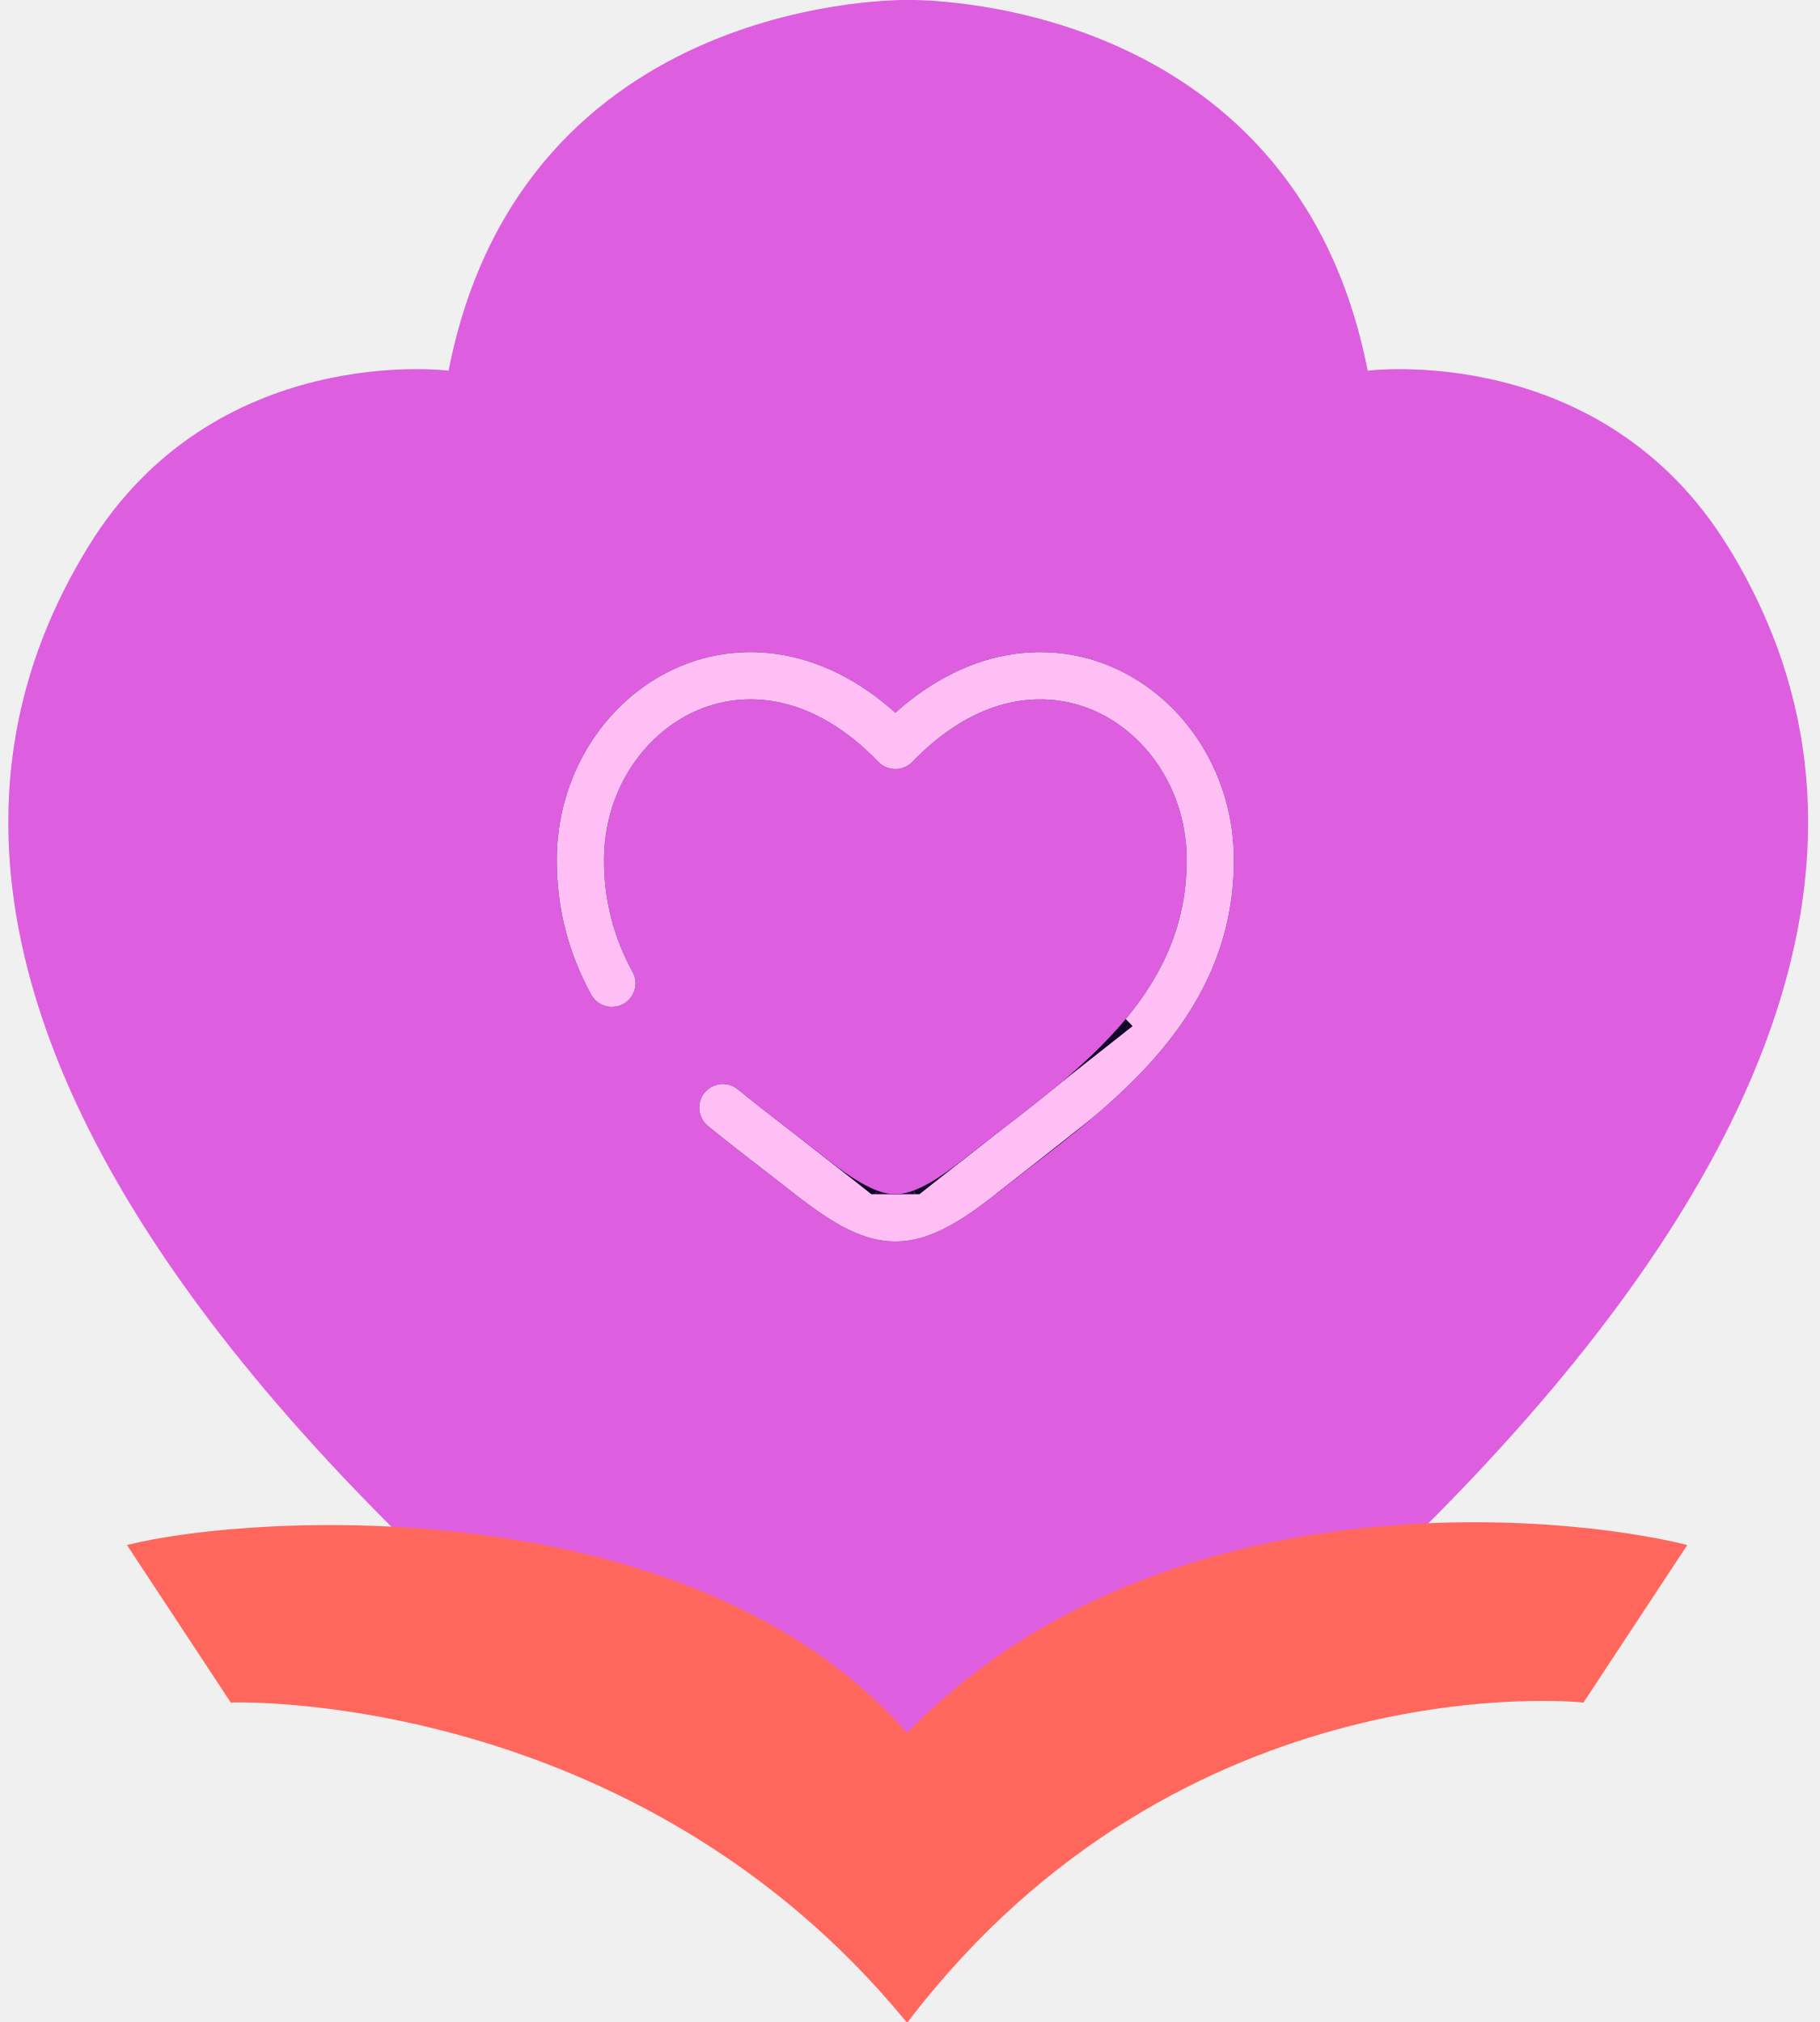
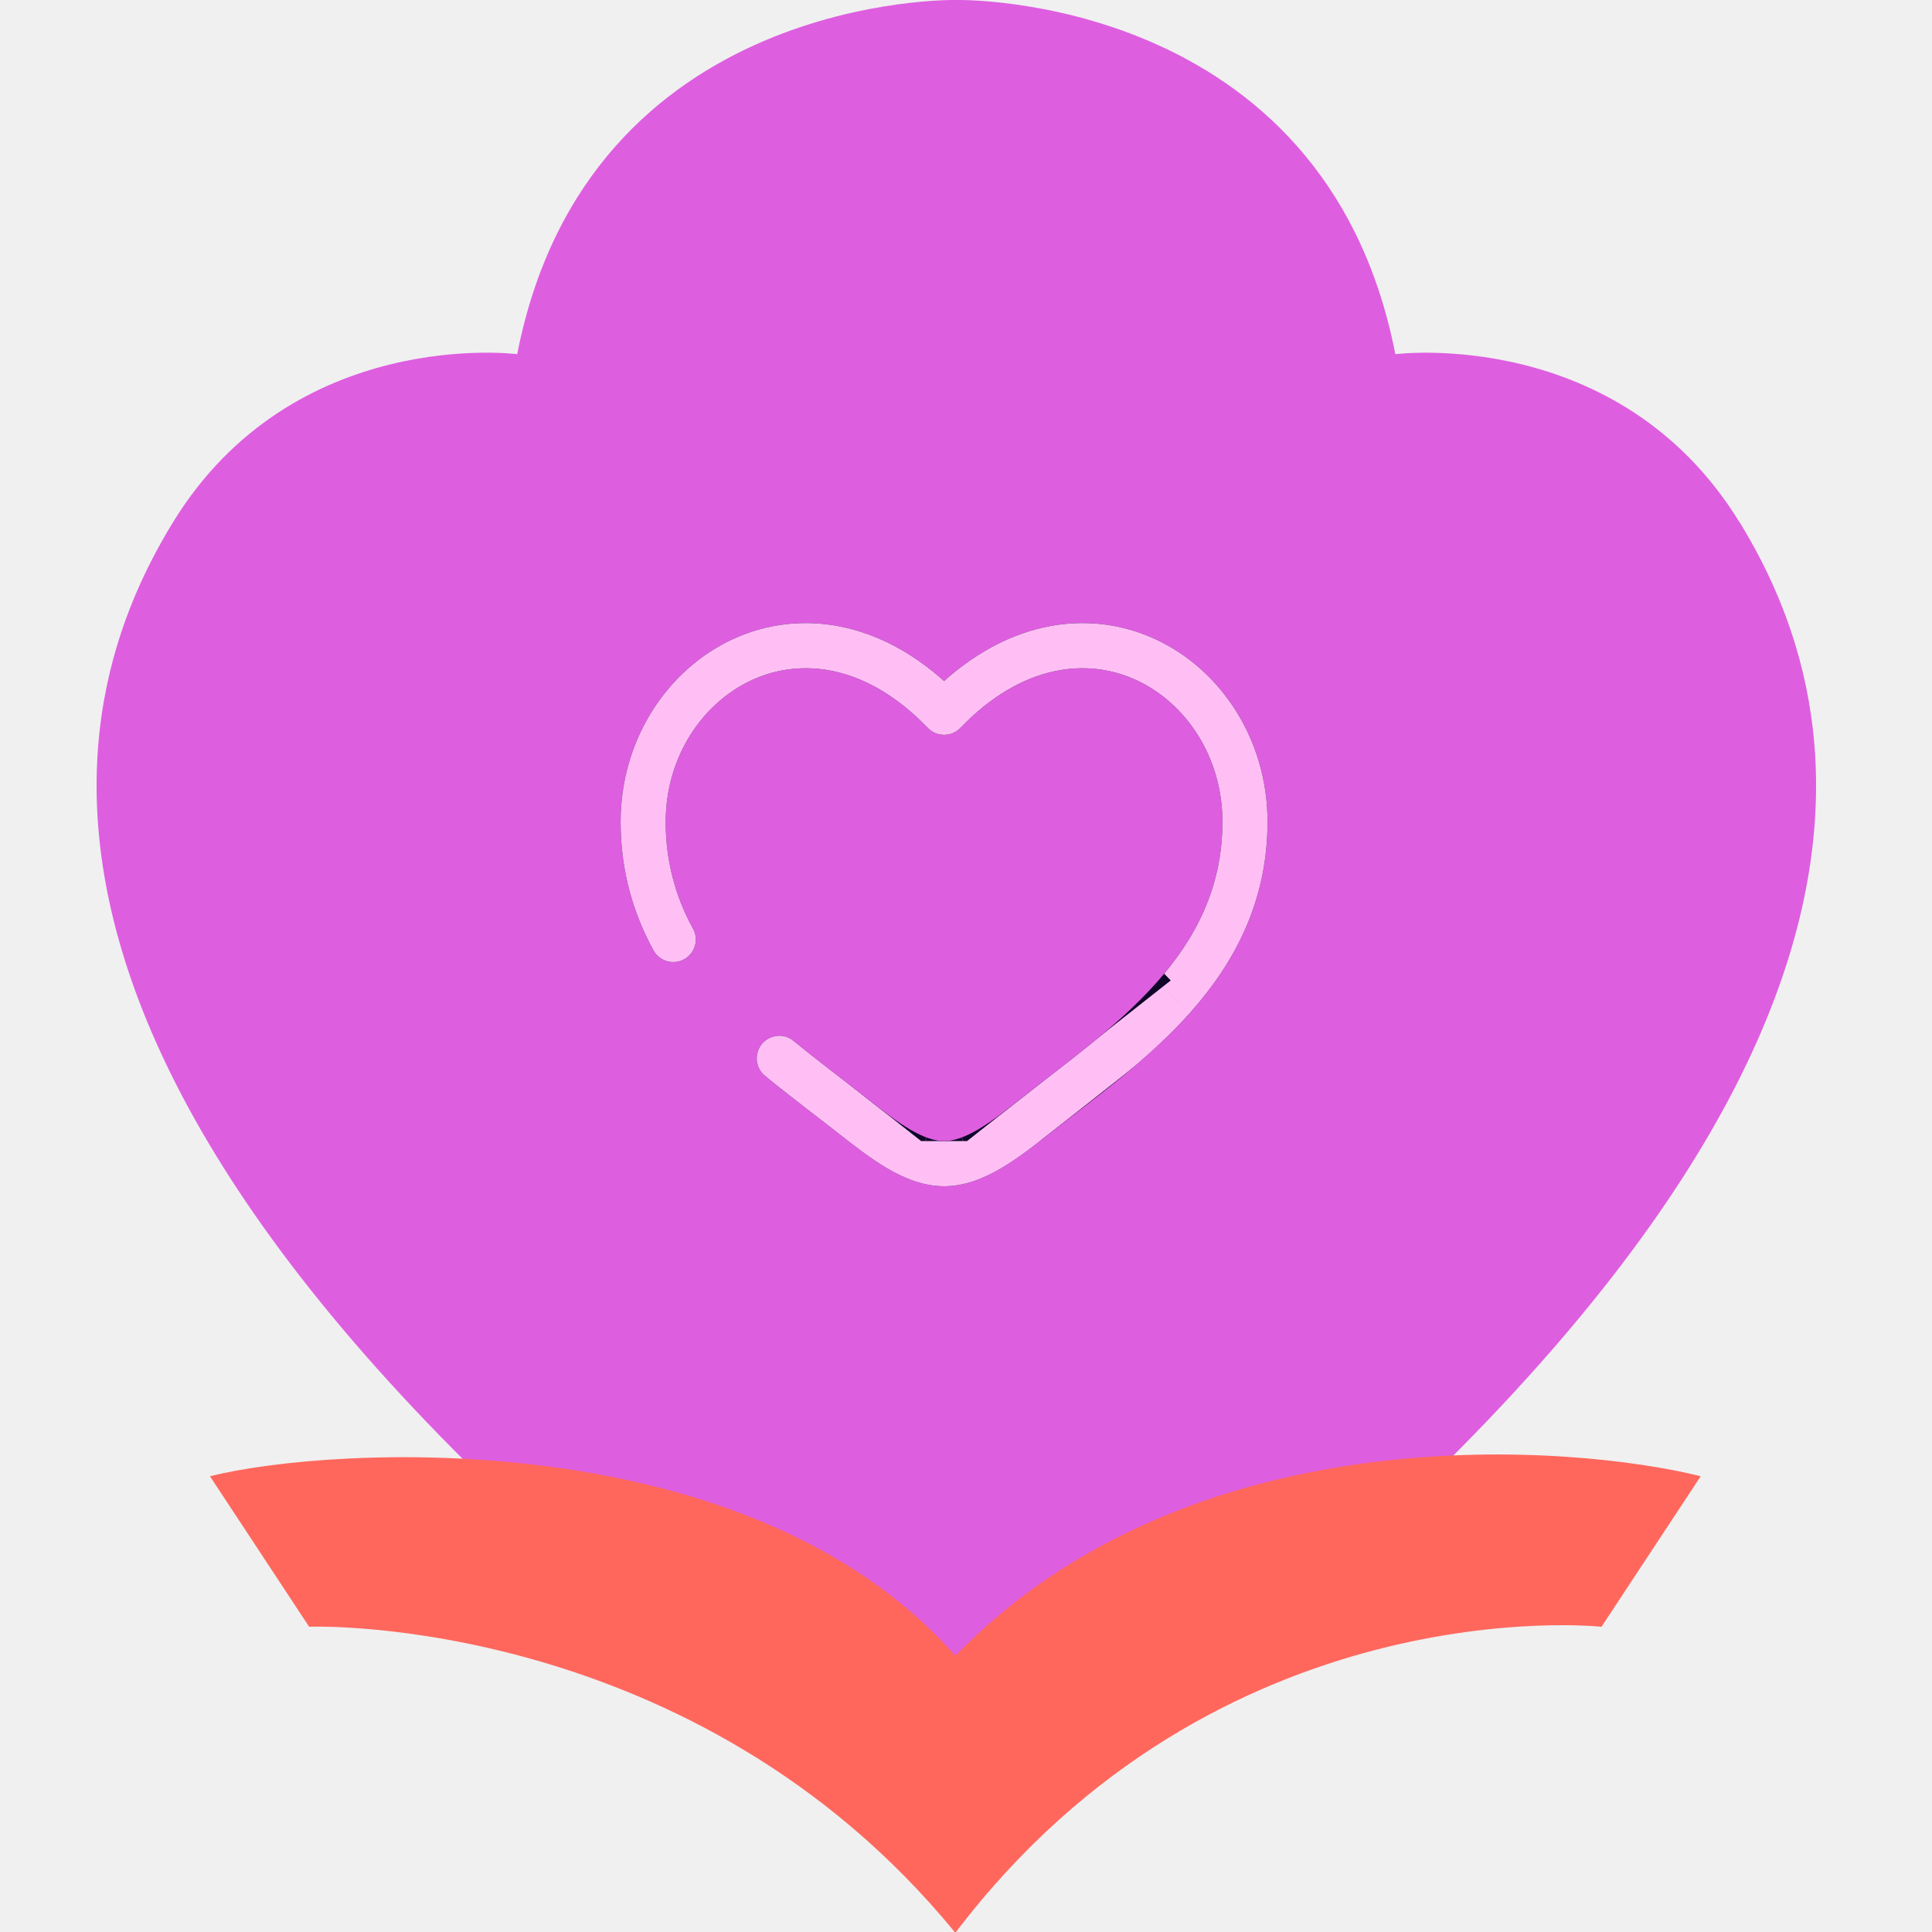
- <svg xmlns="http://www.w3.org/2000/svg" width="36" height="40" viewBox="0 0 36 40" fill="none">
-   <path d="M34.18 10.814C31.677 6.738 27.053 7.333 27.053 7.333C25.589 -0.163 17.981 0 17.965 0C17.949 0 10.341 -0.163 8.873 7.333C8.873 7.333 4.249 6.734 1.746 10.814C-0.754 14.89 -3.057 23.861 17.965 38.567C38.987 23.857 36.684 14.89 34.18 10.81V10.814Z" fill="#DE5EE0" />
-   <path d="M17.956 40C23.398 32.853 31.256 33.671 31.321 33.681L33.375 30.564C30.855 29.932 22.892 29.185 17.943 34.281C13.678 29.436 5.031 29.932 2.511 30.564L4.565 33.681C4.63 33.671 12.537 33.424 17.93 40" fill="#FF675D" />
-   <mask id="path-3-inside-1_1559_25176" fill="white">
-     <path d="M17.71 14.748L17.374 15.072C17.418 15.117 17.47 15.153 17.527 15.177C17.585 15.202 17.648 15.214 17.71 15.214C17.773 15.214 17.835 15.202 17.893 15.177C17.951 15.153 18.003 15.117 18.047 15.072L17.71 14.748ZM14.596 21.551C14.5 21.472 14.377 21.434 14.253 21.446C14.13 21.459 14.016 21.519 13.937 21.615C13.859 21.711 13.821 21.834 13.833 21.957C13.845 22.081 13.906 22.195 14.002 22.273L14.596 21.551ZM11.693 19.676C11.723 19.73 11.763 19.777 11.81 19.816C11.858 19.854 11.913 19.883 11.972 19.9C12.031 19.918 12.093 19.923 12.154 19.916C12.215 19.91 12.274 19.891 12.328 19.862C12.381 19.832 12.429 19.793 12.467 19.745C12.506 19.697 12.534 19.642 12.552 19.583C12.569 19.524 12.575 19.462 12.568 19.401C12.561 19.34 12.543 19.281 12.513 19.228L11.693 19.676ZM11.948 17.013C11.948 15.674 12.704 14.55 13.738 14.077C14.742 13.618 16.092 13.74 17.374 15.072L18.047 14.424C16.527 12.844 14.76 12.583 13.349 13.227C11.97 13.859 11.013 15.324 11.013 17.013H11.948ZM15.528 23.47C15.848 23.721 16.19 23.989 16.537 24.192C16.884 24.395 17.28 24.56 17.71 24.56V23.625C17.517 23.625 17.29 23.55 17.009 23.386C16.727 23.221 16.434 22.994 16.107 22.736L15.528 23.47ZM19.893 23.47C20.781 22.769 21.917 21.966 22.808 20.963C23.716 19.941 24.407 18.674 24.407 17.013H23.473C23.473 18.383 22.912 19.438 22.11 20.342C21.291 21.264 20.258 21.991 19.314 22.736L19.893 23.47ZM24.407 17.013C24.407 15.324 23.451 13.859 22.071 13.227C20.661 12.583 18.895 12.844 17.374 14.424L18.047 15.072C19.329 13.74 20.678 13.618 21.683 14.077C22.716 14.55 23.473 15.673 23.473 17.013H24.407ZM19.314 22.736C18.986 22.994 18.694 23.221 18.412 23.386C18.13 23.55 17.903 23.625 17.71 23.625V24.56C18.14 24.56 18.536 24.395 18.883 24.192C19.231 23.989 19.573 23.721 19.893 23.47L19.314 22.736ZM16.107 22.736C15.611 22.345 15.107 21.971 14.596 21.551L14.002 22.273C14.519 22.699 15.066 23.105 15.528 23.47L16.107 22.736ZM12.513 19.228C12.138 18.551 11.943 17.788 11.948 17.013H11.013C11.013 18.034 11.275 18.91 11.693 19.676L12.513 19.228Z" />
+ <svg xmlns="http://www.w3.org/2000/svg" width="40" height="40" viewBox="0 0 40 40" fill="none">
+   <path d="M36.016 10.814C33.512 6.738 28.889 7.333 28.889 7.333C27.425 -0.163 19.817 0 19.801 0C19.784 0 12.176 -0.163 10.708 7.333C10.708 7.333 6.085 6.734 3.581 10.814C1.082 14.89 -1.222 23.861 19.801 38.567C40.823 23.857 38.519 14.89 36.016 10.81V10.814Z" fill="#DE5EE0" />
+   <path d="M19.792 40C25.233 32.853 33.091 33.671 33.157 33.681L35.211 30.564C32.69 29.932 24.728 29.185 19.779 34.281C15.514 29.436 6.867 29.932 4.347 30.564L6.401 33.681C6.466 33.671 14.373 33.424 19.766 40" fill="#FF675D" />
+   <mask id="path-3-inside-1_1650_7464" fill="white">
+     <path d="M19.546 14.748L19.21 15.072C19.253 15.117 19.305 15.153 19.363 15.177C19.421 15.202 19.483 15.214 19.546 15.214C19.609 15.214 19.671 15.202 19.729 15.177C19.787 15.153 19.839 15.117 19.882 15.072L19.546 14.748ZM16.432 21.551C16.336 21.472 16.213 21.434 16.089 21.446C15.966 21.459 15.852 21.519 15.773 21.615C15.694 21.711 15.657 21.834 15.669 21.957C15.681 22.081 15.741 22.195 15.837 22.273L16.432 21.551ZM13.529 19.676C13.559 19.73 13.598 19.777 13.646 19.816C13.694 19.854 13.749 19.883 13.808 19.9C13.867 19.918 13.928 19.923 13.989 19.916C14.05 19.91 14.109 19.891 14.163 19.862C14.217 19.832 14.265 19.793 14.303 19.745C14.341 19.697 14.37 19.642 14.387 19.583C14.405 19.524 14.41 19.462 14.404 19.401C14.397 19.34 14.378 19.281 14.349 19.228L13.529 19.676ZM13.783 17.013C13.783 15.674 14.54 14.55 15.574 14.077C16.578 13.618 17.927 13.74 19.21 15.072L19.882 14.424C18.362 12.844 16.596 12.583 15.185 13.227C13.806 13.859 12.849 15.324 12.849 17.013H13.783ZM17.364 23.47C17.683 23.721 18.026 23.989 18.373 24.192C18.72 24.395 19.116 24.56 19.546 24.56V23.625C19.353 23.625 19.126 23.55 18.845 23.386C18.562 23.221 18.27 22.994 17.942 22.736L17.364 23.47ZM21.728 23.47C22.617 22.769 23.753 21.966 24.644 20.963C25.552 19.941 26.243 18.674 26.243 17.013H25.309C25.309 18.383 24.748 19.438 23.946 20.342C23.126 21.264 22.094 21.991 21.15 22.736L21.728 23.47ZM26.243 17.013C26.243 15.324 25.287 13.859 23.907 13.227C22.497 12.583 20.731 12.844 19.21 14.424L19.882 15.072C21.165 13.74 22.514 13.618 23.518 14.077C24.552 14.55 25.309 15.673 25.309 17.013H26.243ZM21.15 22.736C20.822 22.994 20.53 23.221 20.247 23.386C19.966 23.55 19.739 23.625 19.546 23.625V24.56C19.976 24.56 20.372 24.395 20.719 24.192C21.067 23.989 21.409 23.721 21.728 23.47L21.15 22.736ZM17.942 22.736C17.447 22.345 16.942 21.971 16.432 21.551L15.837 22.273C16.354 22.699 16.901 23.105 17.364 23.47L17.942 22.736ZM14.349 19.228C13.974 18.551 13.779 17.788 13.783 17.013H12.849C12.849 18.034 13.11 18.91 13.529 19.676L14.349 19.228Z" />
  </mask>
-   <path d="M17.71 14.748L17.374 15.072C17.418 15.117 17.47 15.153 17.527 15.177C17.585 15.202 17.648 15.214 17.71 15.214C17.773 15.214 17.835 15.202 17.893 15.177C17.951 15.153 18.003 15.117 18.047 15.072L17.71 14.748ZM14.596 21.551C14.5 21.472 14.377 21.434 14.253 21.446C14.13 21.459 14.016 21.519 13.937 21.615C13.859 21.711 13.821 21.834 13.833 21.957C13.845 22.081 13.906 22.195 14.002 22.273L14.596 21.551ZM11.693 19.676C11.723 19.73 11.763 19.777 11.81 19.816C11.858 19.854 11.913 19.883 11.972 19.9C12.031 19.918 12.093 19.923 12.154 19.916C12.215 19.91 12.274 19.891 12.328 19.862C12.381 19.832 12.429 19.793 12.467 19.745C12.506 19.697 12.534 19.642 12.552 19.583C12.569 19.524 12.575 19.462 12.568 19.401C12.561 19.34 12.543 19.281 12.513 19.228L11.693 19.676ZM11.948 17.013C11.948 15.674 12.704 14.55 13.738 14.077C14.742 13.618 16.092 13.74 17.374 15.072L18.047 14.424C16.527 12.844 14.76 12.583 13.349 13.227C11.97 13.859 11.013 15.324 11.013 17.013H11.948ZM15.528 23.47C15.848 23.721 16.19 23.989 16.537 24.192C16.884 24.395 17.28 24.56 17.71 24.56V23.625C17.517 23.625 17.29 23.55 17.009 23.386C16.727 23.221 16.434 22.994 16.107 22.736L15.528 23.47ZM19.893 23.47C20.781 22.769 21.917 21.966 22.808 20.963C23.716 19.941 24.407 18.674 24.407 17.013H23.473C23.473 18.383 22.912 19.438 22.11 20.342C21.291 21.264 20.258 21.991 19.314 22.736L19.893 23.47ZM24.407 17.013C24.407 15.324 23.451 13.859 22.071 13.227C20.661 12.583 18.895 12.844 17.374 14.424L18.047 15.072C19.329 13.74 20.678 13.618 21.683 14.077C22.716 14.55 23.473 15.673 23.473 17.013H24.407ZM19.314 22.736C18.986 22.994 18.694 23.221 18.412 23.386C18.13 23.55 17.903 23.625 17.71 23.625V24.56C18.14 24.56 18.536 24.395 18.883 24.192C19.231 23.989 19.573 23.721 19.893 23.47L19.314 22.736ZM16.107 22.736C15.611 22.345 15.107 21.971 14.596 21.551L14.002 22.273C14.519 22.699 15.066 23.105 15.528 23.47L16.107 22.736ZM12.513 19.228C12.138 18.551 11.943 17.788 11.948 17.013H11.013C11.013 18.034 11.275 18.91 11.693 19.676L12.513 19.228Z" fill="#0F0629" />
-   <path d="M16.107 22.736L21.545 27.024L10.67 18.445L16.107 22.736ZM19.893 23.47L14.454 27.758L25.332 19.183L19.893 23.47ZM21.255 27.392L21.544 27.026L10.67 18.445L10.381 18.812L21.255 27.392ZM14.164 27.389L14.453 27.757L25.332 19.183L25.042 18.815L14.164 27.389ZM19.351 26.673L19.945 25.95L9.247 17.151L8.652 17.874L19.351 26.673ZM11.013 23.939H11.948V10.088H11.013V23.939ZM24.636 24.56V23.625H10.784V24.56H24.636ZM10.668 18.447L10.09 19.181L20.966 27.758L21.545 27.024L10.668 18.447ZM24.407 10.088H23.473V23.939H24.407V10.088ZM13.876 27.024L14.454 27.758L25.331 19.181L24.752 18.447L13.876 27.024ZM16.107 22.736L24.686 11.861L24.678 11.854L16.107 22.736ZM17.71 14.748L27.318 4.77L17.71 -4.482L8.102 4.77L17.71 14.748ZM17.374 15.072L7.394 24.678L7.401 24.684L17.374 15.072ZM18.047 15.072L28.02 24.684L28.024 24.68L18.047 15.072ZM19.893 23.47L28.463 34.352L28.472 34.344L19.893 23.47ZM14.596 21.551L23.399 10.856L23.394 10.852L14.596 21.551ZM14.002 22.273L22.803 11.578L22.8 11.575L14.002 22.273ZM11.693 19.676L-0.46 26.322L-0.458 26.325L11.693 19.676ZM12.513 19.228L24.665 12.579L18.017 0.427L5.865 7.076L12.513 19.228ZM11.948 17.013L25.799 17.092L25.799 17.053V17.013H11.948ZM13.738 14.077L7.979 1.48L7.975 1.481L13.738 14.077ZM18.047 14.424L27.65 24.407L37.631 14.805L28.03 4.822L18.047 14.424ZM13.349 13.227L7.59 0.63L7.586 0.632L13.349 13.227ZM15.528 23.47L6.952 34.347L6.958 34.352L15.528 23.47ZM16.537 24.192L9.54 36.147L9.548 36.151L9.556 36.156L16.537 24.192ZM17.009 23.386L24.015 11.436L23.999 11.427L23.983 11.418L17.009 23.386ZM22.808 20.963L12.453 11.763L12.449 11.767L22.808 20.963ZM22.11 20.342L32.465 29.543L32.472 29.534L22.11 20.342ZM19.314 22.736L10.739 11.857L10.734 11.861L19.314 22.736ZM22.071 13.227L27.832 0.631L27.83 0.63L22.071 13.227ZM17.374 14.424L7.396 4.816L-2.212 14.793L7.766 24.401L17.374 14.424ZM21.683 14.077L27.445 1.481L27.442 1.48L21.683 14.077ZM18.412 23.386L11.437 11.418L11.426 11.425L18.412 23.386ZM18.883 24.192L25.864 36.156L25.871 36.152L18.883 24.192ZM12.513 19.228L19.154 31.384L31.381 24.704L24.63 12.517L12.513 19.228ZM8.102 4.77L7.766 5.094L26.982 25.049L27.318 24.725L8.102 4.77ZM7.401 24.684C8.736 26.07 10.338 27.172 12.109 27.925L22.946 2.429C24.602 3.133 26.099 4.164 27.347 5.459L7.401 24.684ZM12.109 27.925C13.881 28.678 15.786 29.066 17.71 29.066V1.363C19.509 1.363 21.29 1.726 22.946 2.429L12.109 27.925ZM17.71 29.066C19.635 29.066 21.54 28.678 23.311 27.925L12.475 2.429C14.13 1.726 15.911 1.363 17.71 1.363V29.066ZM23.311 27.925C25.083 27.172 26.684 26.07 28.02 24.684L8.074 5.459C9.322 4.164 10.819 3.133 12.475 2.429L23.311 27.925ZM27.655 5.094L27.318 4.77L8.102 24.725L8.439 25.049L27.655 5.094ZM23.394 10.852C20.461 8.44 16.69 7.292 12.91 7.66L15.597 35.233C12.064 35.577 8.539 34.504 5.797 32.249L23.394 10.852ZM12.91 7.66C9.13 8.028 5.651 9.883 3.239 12.816L24.636 30.413C22.381 33.155 19.13 34.889 15.597 35.233L12.91 7.66ZM3.239 12.816C0.827 15.75 -0.322 19.521 0.047 23.301L27.619 20.614C27.964 24.147 26.89 27.672 24.636 30.413L3.239 12.816ZM0.047 23.301C0.415 27.081 2.27 30.559 5.203 32.972L22.8 11.575C25.542 13.83 27.275 17.081 27.619 20.614L0.047 23.301ZM-0.458 26.325C0.444 27.974 1.663 29.43 3.128 30.608L20.493 9.023C21.863 10.125 23.002 11.486 23.845 13.028L-0.458 26.325ZM3.128 30.608C4.593 31.787 6.276 32.666 8.081 33.194L15.864 6.607C17.55 7.1 19.123 7.922 20.493 9.023L3.128 30.608ZM8.081 33.194C9.885 33.722 11.776 33.89 13.646 33.687L10.662 6.145C12.409 5.956 14.177 6.113 15.864 6.607L8.081 33.194ZM13.646 33.687C15.515 33.485 17.326 32.916 18.976 32.014L5.679 7.71C7.221 6.866 8.914 6.335 10.662 6.145L13.646 33.687ZM18.976 32.014C20.626 31.111 22.081 29.892 23.26 28.427L1.675 11.062C2.777 9.693 4.137 8.554 5.679 7.71L18.976 32.014ZM23.26 28.427C24.439 26.962 25.317 25.279 25.846 23.475L-0.742 15.692C-0.248 14.005 0.573 12.432 1.675 11.062L23.26 28.427ZM25.846 23.475C26.374 21.67 26.541 19.779 26.339 17.91L-1.203 20.893C-1.392 19.146 -1.236 17.378 -0.742 15.692L25.846 23.475ZM26.339 17.91C26.136 16.04 25.568 14.229 24.665 12.579L0.361 25.876C-0.482 24.334 -1.014 22.641 -1.203 20.893L26.339 17.91ZM5.865 7.076L5.045 7.524L18.342 31.828L19.162 31.379L5.865 7.076ZM25.799 17.013C25.799 20.861 23.604 24.796 19.501 26.673L7.975 1.481C1.805 4.304 -1.904 10.487 -1.904 17.013H25.799ZM19.498 26.675C17.388 27.639 14.898 27.973 12.426 27.42C9.972 26.87 8.31 25.629 7.394 24.678L27.353 5.465C22.512 0.436 14.983 -1.723 7.979 1.48L19.498 26.675ZM26.977 25.054L27.65 24.407L8.443 4.442L7.771 5.089L26.977 25.054ZM28.03 4.822C22.974 -0.435 15.03 -2.771 7.59 0.63L19.108 25.825C17.113 26.737 14.818 27.002 12.61 26.504C10.421 26.01 8.916 24.913 8.063 24.026L28.03 4.822ZM7.586 0.632C1.067 3.615 -2.839 10.142 -2.839 17.013H24.865C24.865 20.506 22.873 24.102 19.112 25.823L7.586 0.632ZM6.958 34.352C7.159 34.51 8.236 35.383 9.54 36.147L23.534 12.238C23.732 12.353 23.887 12.454 23.992 12.524C24.098 12.595 24.173 12.649 24.209 12.676C24.245 12.702 24.258 12.713 24.236 12.696C24.212 12.677 24.176 12.649 24.098 12.587L6.958 34.352ZM9.556 36.156C10.858 36.916 13.761 38.411 17.71 38.411V10.708C20.799 10.708 22.91 11.874 23.518 12.228L9.556 36.156ZM17.71 9.774C21.025 9.774 23.304 11.02 24.015 11.436L10.003 35.335C11.277 36.082 14.009 37.477 17.71 37.477V9.774ZM23.983 11.418C24.413 11.668 24.698 11.876 24.771 11.929C24.816 11.962 24.835 11.978 24.816 11.963C24.795 11.947 24.76 11.919 24.686 11.861L7.527 33.61C7.721 33.763 8.769 34.616 10.034 35.353L23.983 11.418ZM28.472 34.344C28.542 34.289 31.209 32.364 33.167 30.158L12.449 11.767C12.694 11.492 12.814 11.416 12.588 11.601C12.484 11.686 12.351 11.79 12.132 11.96C11.964 12.089 11.611 12.36 11.313 12.595L28.472 34.344ZM33.163 30.162C35.615 27.403 38.259 22.999 38.259 17.013H10.556C10.556 15.844 10.815 14.684 11.266 13.658C11.692 12.688 12.189 12.06 12.453 11.763L33.163 30.162ZM9.621 17.013C9.621 15.723 9.903 14.438 10.409 13.285C10.886 12.197 11.449 11.487 11.748 11.15L32.472 29.534C34.813 26.895 37.325 22.706 37.325 17.013H9.621ZM11.755 11.142C12.038 10.823 12.205 10.708 12.007 10.869C11.914 10.945 11.789 11.044 11.566 11.216C11.386 11.355 11.046 11.616 10.739 11.857L27.889 33.614C28 33.526 30.577 31.667 32.465 29.543L11.755 11.142ZM38.259 17.013C38.259 10.145 34.357 3.615 27.832 0.631L16.31 25.824C12.546 24.102 10.556 20.503 10.556 17.013H38.259ZM27.83 0.63C20.388 -2.772 12.45 -0.432 7.396 4.816L27.352 24.032C26.502 24.914 24.999 26.01 22.811 26.504C20.602 27.002 18.306 26.737 16.312 25.825L27.83 0.63ZM7.766 24.401L8.439 25.049L27.655 5.094L26.982 4.446L7.766 24.401ZM28.024 24.68C27.109 25.63 25.448 26.87 22.996 27.42C20.526 27.973 18.035 27.64 15.923 26.675L27.442 1.48C20.434 -1.724 12.907 0.44 8.069 5.463L28.024 24.68ZM15.92 26.673C11.818 24.797 9.621 20.862 9.621 17.013H37.325C37.325 10.485 33.614 4.303 27.445 1.481L15.92 26.673ZM10.734 11.861C10.66 11.919 10.625 11.947 10.604 11.963C10.585 11.978 10.605 11.962 10.65 11.929C10.723 11.876 11.007 11.668 11.437 11.418L25.386 35.353C26.651 34.616 27.7 33.763 27.894 33.61L10.734 11.861ZM11.426 11.425C12.101 11.03 14.383 9.774 17.71 9.774V37.477C21.424 37.477 24.159 36.07 25.398 35.346L11.426 11.425ZM17.71 38.411C21.659 38.411 24.563 36.916 25.864 36.156L11.903 12.228C12.51 11.874 14.621 10.708 17.71 10.708V38.411ZM25.871 36.152C27.186 35.384 28.271 34.503 28.463 34.352L11.323 12.587C11.242 12.651 11.207 12.678 11.181 12.698C11.159 12.715 11.172 12.704 11.209 12.678C11.246 12.651 11.322 12.595 11.431 12.523C11.538 12.451 11.695 12.349 11.896 12.232L25.871 36.152ZM24.678 11.854C23.721 11.101 23.807 11.192 23.399 10.856L5.793 32.245C6.407 32.751 7.5 33.589 7.536 33.617L24.678 11.854ZM5.2 32.969C5.626 33.32 6.027 33.632 6.315 33.854C6.665 34.125 6.79 34.22 6.952 34.347L24.104 12.592C23.803 12.355 23.424 12.064 23.256 11.934C23.026 11.757 22.894 11.652 22.803 11.578L5.2 32.969ZM24.63 12.517C25.406 13.916 25.808 15.492 25.799 17.092L-1.904 16.935C-1.922 20.084 -1.13 23.185 0.396 25.94L24.63 12.517ZM-2.839 17.013C-2.839 20.542 -1.9 23.688 -0.46 26.322L23.847 13.031C24.45 14.133 24.865 15.526 24.865 17.013H-2.839ZM18.335 31.832L19.154 31.384L5.872 7.072L5.052 7.52L18.335 31.832Z" fill="#FFBFF5" mask="url(#path-3-inside-1_1559_25176)" />
+   <path d="M19.546 14.748L19.21 15.072C19.253 15.117 19.305 15.153 19.363 15.177C19.421 15.202 19.483 15.214 19.546 15.214C19.609 15.214 19.671 15.202 19.729 15.177C19.787 15.153 19.839 15.117 19.882 15.072L19.546 14.748ZM16.432 21.551C16.336 21.472 16.213 21.434 16.089 21.446C15.966 21.459 15.852 21.519 15.773 21.615C15.694 21.711 15.657 21.834 15.669 21.957C15.681 22.081 15.741 22.195 15.837 22.273L16.432 21.551ZM13.529 19.676C13.559 19.73 13.598 19.777 13.646 19.816C13.694 19.854 13.749 19.883 13.808 19.9C13.867 19.918 13.928 19.923 13.989 19.916C14.05 19.91 14.109 19.891 14.163 19.862C14.217 19.832 14.265 19.793 14.303 19.745C14.341 19.697 14.37 19.642 14.387 19.583C14.405 19.524 14.41 19.462 14.404 19.401C14.397 19.34 14.378 19.281 14.349 19.228L13.529 19.676ZM13.783 17.013C13.783 15.674 14.54 14.55 15.574 14.077C16.578 13.618 17.927 13.74 19.21 15.072L19.882 14.424C18.362 12.844 16.596 12.583 15.185 13.227C13.806 13.859 12.849 15.324 12.849 17.013H13.783ZM17.364 23.47C17.683 23.721 18.026 23.989 18.373 24.192C18.72 24.395 19.116 24.56 19.546 24.56V23.625C19.353 23.625 19.126 23.55 18.845 23.386C18.562 23.221 18.27 22.994 17.942 22.736L17.364 23.47ZM21.728 23.47C22.617 22.769 23.753 21.966 24.644 20.963C25.552 19.941 26.243 18.674 26.243 17.013H25.309C25.309 18.383 24.748 19.438 23.946 20.342C23.126 21.264 22.094 21.991 21.15 22.736L21.728 23.47ZM26.243 17.013C26.243 15.324 25.287 13.859 23.907 13.227C22.497 12.583 20.731 12.844 19.21 14.424L19.882 15.072C21.165 13.74 22.514 13.618 23.518 14.077C24.552 14.55 25.309 15.673 25.309 17.013H26.243ZM21.15 22.736C20.822 22.994 20.53 23.221 20.247 23.386C19.966 23.55 19.739 23.625 19.546 23.625V24.56C19.976 24.56 20.372 24.395 20.719 24.192C21.067 23.989 21.409 23.721 21.728 23.47L21.15 22.736ZM17.942 22.736C17.447 22.345 16.942 21.971 16.432 21.551L15.837 22.273C16.354 22.699 16.901 23.105 17.364 23.47L17.942 22.736ZM14.349 19.228C13.974 18.551 13.779 17.788 13.783 17.013H12.849C12.849 18.034 13.11 18.91 13.529 19.676L14.349 19.228Z" fill="#0F0629" />
+   <path d="M17.942 22.736L23.381 27.024L12.505 18.445L17.942 22.736ZM21.728 23.47L16.29 27.758L27.168 19.183L21.728 23.47ZM23.09 27.392L23.379 27.026L12.505 18.445L12.216 18.812L23.09 27.392ZM15.999 27.389L16.289 27.757L27.168 19.183L26.878 18.815L15.999 27.389ZM21.186 26.673L21.781 25.95L11.082 17.151L10.488 17.874L21.186 26.673ZM12.849 23.939H13.783V10.088H12.849V23.939ZM26.472 24.56V23.625H12.62V24.56H26.472ZM12.504 18.447L11.925 19.181L22.802 27.758L23.381 27.024L12.504 18.447ZM26.243 10.088H25.309V23.939H26.243V10.088ZM15.711 27.024L16.29 27.758L27.166 19.181L26.588 18.447L15.711 27.024ZM17.942 22.736L26.522 11.861L26.514 11.854L17.942 22.736ZM19.546 14.748L29.154 4.77L19.546 -4.482L9.938 4.77L19.546 14.748ZM19.21 15.072L9.23 24.678L9.236 24.684L19.21 15.072ZM19.882 15.072L29.856 24.684L29.86 24.68L19.882 15.072ZM21.728 23.47L30.298 34.352L30.308 34.344L21.728 23.47ZM16.432 21.551L25.235 10.856L25.23 10.852L16.432 21.551ZM15.837 22.273L24.639 11.578L24.636 11.575L15.837 22.273ZM13.529 19.676L1.376 26.322L1.377 26.325L13.529 19.676ZM14.349 19.228L26.501 12.579L19.852 0.427L7.701 7.076L14.349 19.228ZM13.783 17.013L27.635 17.092L27.635 17.053V17.013H13.783ZM15.574 14.077L9.814 1.48L9.811 1.481L15.574 14.077ZM19.882 14.424L29.486 24.407L39.467 14.805L29.866 4.822L19.882 14.424ZM15.185 13.227L9.426 0.63L9.422 0.632L15.185 13.227ZM17.364 23.47L8.788 34.347L8.794 34.352L17.364 23.47ZM18.373 24.192L11.376 36.147L11.384 36.151L11.392 36.156L18.373 24.192ZM18.845 23.386L25.85 11.436L25.835 11.427L25.819 11.418L18.845 23.386ZM24.644 20.963L14.289 11.763L14.285 11.767L24.644 20.963ZM23.946 20.342L34.3 29.543L34.308 29.534L23.946 20.342ZM21.15 22.736L12.575 11.857L12.57 11.861L21.15 22.736ZM23.907 13.227L29.668 0.631L29.666 0.63L23.907 13.227ZM19.21 14.424L9.232 4.816L-0.376 14.793L9.601 24.401L19.21 14.424ZM23.518 14.077L29.281 1.481L29.278 1.48L23.518 14.077ZM20.247 23.386L13.273 11.418L13.261 11.425L20.247 23.386ZM20.719 24.192L27.7 36.156L27.706 36.152L20.719 24.192ZM14.349 19.228L20.99 31.384L33.216 24.704L26.466 12.517L14.349 19.228ZM9.938 4.77L9.601 5.094L28.818 25.049L29.154 24.725L9.938 4.77ZM9.236 24.684C10.572 26.07 12.174 27.172 13.945 27.925L24.782 2.429C26.437 3.133 27.934 4.164 29.183 5.459L9.236 24.684ZM13.945 27.925C15.716 28.678 17.621 29.066 19.546 29.066V1.363C21.345 1.363 23.126 1.726 24.782 2.429L13.945 27.925ZM19.546 29.066C21.471 29.066 23.376 28.678 25.147 27.925L14.31 2.429C15.966 1.726 17.747 1.363 19.546 1.363V29.066ZM25.147 27.925C26.919 27.172 28.52 26.07 29.856 24.684L9.909 5.459C11.158 4.164 12.655 3.133 14.31 2.429L25.147 27.925ZM29.491 5.094L29.154 4.77L9.938 24.725L10.274 25.049L29.491 5.094ZM25.23 10.852C22.297 8.44 18.526 7.292 14.746 7.66L17.433 35.233C13.9 35.577 10.375 34.504 7.633 32.249L25.23 10.852ZM14.746 7.66C10.966 8.028 7.487 9.883 5.075 12.816L26.471 30.413C24.217 33.155 20.965 34.889 17.433 35.233L14.746 7.66ZM5.075 12.816C2.662 15.75 1.514 19.521 1.882 23.301L29.455 20.614C29.799 24.147 28.726 27.672 26.471 30.413L5.075 12.816ZM1.882 23.301C2.251 27.081 4.106 30.559 7.039 32.972L24.636 11.575C27.377 13.83 29.111 17.081 29.455 20.614L1.882 23.301ZM1.377 26.325C2.28 27.974 3.498 29.43 4.964 30.608L22.329 9.023C23.698 10.125 24.837 11.486 25.681 13.028L1.377 26.325ZM4.964 30.608C6.429 31.787 8.112 32.666 9.916 33.194L17.699 6.607C19.386 7.1 20.959 7.922 22.329 9.023L4.964 30.608ZM9.916 33.194C11.721 33.722 13.612 33.89 15.481 33.687L12.497 6.145C14.245 5.956 16.012 6.113 17.699 6.607L9.916 33.194ZM15.481 33.687C17.351 33.485 19.162 32.916 20.812 32.014L7.515 7.71C9.057 6.866 10.75 6.335 12.497 6.145L15.481 33.687ZM20.812 32.014C22.461 31.111 23.917 29.892 25.096 28.427L3.51 11.062C4.612 9.693 5.973 8.554 7.515 7.71L20.812 32.014ZM25.096 28.427C26.274 26.962 27.153 25.279 27.681 23.475L1.094 15.692C1.588 14.005 2.409 12.432 3.51 11.062L25.096 28.427ZM27.681 23.475C28.209 21.67 28.377 19.779 28.175 17.91L0.633 20.893C0.443 19.146 0.6 17.378 1.094 15.692L27.681 23.475ZM28.175 17.91C27.972 16.04 27.403 14.229 26.501 12.579L2.197 25.876C1.353 24.334 0.822 22.641 0.633 20.893L28.175 17.91ZM7.701 7.076L6.881 7.524L20.177 31.828L20.997 31.379L7.701 7.076ZM27.635 17.013C27.635 20.861 25.439 24.796 21.337 26.673L9.811 1.481C3.641 4.304 -0.068 10.487 -0.068 17.013H27.635ZM21.333 26.675C19.224 27.639 16.734 27.973 14.262 27.42C11.807 26.87 10.146 25.629 9.23 24.678L29.189 5.465C24.348 0.436 16.819 -1.723 9.814 1.48L21.333 26.675ZM28.813 25.054L29.486 24.407L10.279 4.442L9.606 5.089L28.813 25.054ZM29.866 4.822C24.81 -0.435 16.866 -2.771 9.426 0.63L20.944 25.825C18.949 26.737 16.653 27.002 14.445 26.504C12.256 26.01 10.752 24.913 9.899 24.026L29.866 4.822ZM9.422 0.632C2.902 3.615 -1.003 10.142 -1.003 17.013H26.7C26.7 20.506 24.709 24.102 20.948 25.823L9.422 0.632ZM8.794 34.352C8.995 34.51 10.071 35.383 11.376 36.147L25.37 12.238C25.567 12.353 25.722 12.454 25.828 12.524C25.934 12.595 26.009 12.649 26.045 12.676C26.081 12.702 26.094 12.713 26.072 12.696C26.047 12.677 26.012 12.649 25.934 12.587L8.794 34.352ZM11.392 36.156C12.694 36.916 15.597 38.411 19.546 38.411V10.708C22.635 10.708 24.746 11.874 25.354 12.228L11.392 36.156ZM19.546 9.774C22.861 9.774 25.14 11.02 25.85 11.436L11.839 35.335C13.113 36.082 15.845 37.477 19.546 37.477V9.774ZM25.819 11.418C26.249 11.668 26.534 11.876 26.606 11.929C26.651 11.962 26.671 11.978 26.652 11.963C26.631 11.947 26.596 11.919 26.522 11.861L9.363 33.61C9.557 33.763 10.605 34.616 11.87 35.353L25.819 11.418ZM30.308 34.344C30.377 34.289 33.045 32.364 35.003 30.158L14.285 11.767C14.529 11.492 14.65 11.416 14.423 11.601C14.32 11.686 14.187 11.79 13.968 11.96C13.8 12.089 13.447 12.36 13.149 12.595L30.308 34.344ZM34.999 30.162C37.451 27.403 40.095 22.999 40.095 17.013H12.392C12.392 15.844 12.651 14.684 13.102 13.658C13.527 12.688 14.025 12.06 14.289 11.763L34.999 30.162ZM11.457 17.013C11.457 15.723 11.738 14.438 12.244 13.285C12.722 12.197 13.284 11.487 13.583 11.15L34.308 29.534C36.649 26.895 39.16 22.706 39.16 17.013H11.457ZM13.591 11.142C13.874 10.823 14.04 10.708 13.843 10.869C13.75 10.945 13.624 11.044 13.401 11.216C13.222 11.355 12.882 11.616 12.575 11.857L29.724 33.614C29.836 33.526 32.412 31.667 34.3 29.543L13.591 11.142ZM40.095 17.013C40.095 10.145 36.193 3.615 29.668 0.631L18.146 25.824C14.381 24.102 12.392 20.503 12.392 17.013H40.095ZM29.666 0.63C22.224 -2.772 14.286 -0.432 9.232 4.816L29.187 24.032C28.337 24.914 26.835 26.01 24.646 26.504C22.438 27.002 20.142 26.737 18.148 25.825L29.666 0.63ZM9.601 24.401L10.274 25.049L29.491 5.094L28.818 4.446L9.601 24.401ZM29.86 24.68C28.945 25.63 27.284 26.87 24.831 27.42C22.361 27.973 19.871 27.64 17.759 26.675L29.278 1.48C22.27 -1.724 14.743 0.44 9.905 5.463L29.86 24.68ZM17.756 26.673C13.654 24.797 11.457 20.862 11.457 17.013H39.16C39.16 10.485 35.449 4.303 29.281 1.481L17.756 26.673ZM12.57 11.861C12.496 11.919 12.461 11.947 12.44 11.963C12.421 11.978 12.441 11.962 12.486 11.929C12.558 11.876 12.843 11.668 13.273 11.418L27.222 35.353C28.487 34.616 29.535 33.763 29.729 33.61L12.57 11.861ZM13.261 11.425C13.937 11.03 16.219 9.774 19.546 9.774V37.477C23.259 37.477 25.994 36.07 27.233 35.346L13.261 11.425ZM19.546 38.411C23.495 38.411 26.398 36.916 27.7 36.156L13.738 12.228C14.346 11.874 16.457 10.708 19.546 10.708V38.411ZM27.706 36.152C29.021 35.384 30.107 34.503 30.298 34.352L13.158 12.587C13.078 12.651 13.043 12.678 13.017 12.698C12.995 12.715 13.008 12.704 13.045 12.678C13.082 12.651 13.158 12.595 13.266 12.523C13.374 12.451 13.531 12.349 13.732 12.232L27.706 36.152ZM26.514 11.854C25.557 11.101 25.643 11.192 25.235 10.856L7.628 32.245C8.242 32.751 9.336 33.589 9.371 33.617L26.514 11.854ZM7.036 32.969C7.462 33.32 7.862 33.632 8.151 33.854C8.501 34.125 8.626 34.22 8.788 34.347L25.94 12.592C25.639 12.355 25.259 12.064 25.091 11.934C24.861 11.757 24.73 11.652 24.639 11.578L7.036 32.969ZM26.466 12.517C27.241 13.916 27.644 15.492 27.635 17.092L-0.068 16.935C-0.086 20.084 0.706 23.185 2.232 25.94L26.466 12.517ZM-1.003 17.013C-1.003 20.542 -0.065 23.688 1.376 26.322L25.683 13.031C26.285 14.133 26.7 15.526 26.7 17.013H-1.003ZM20.17 31.832L20.99 31.384L7.708 7.072L6.888 7.52L20.17 31.832Z" fill="#FFBFF5" mask="url(#path-3-inside-1_1650_7464)" />
</svg>
